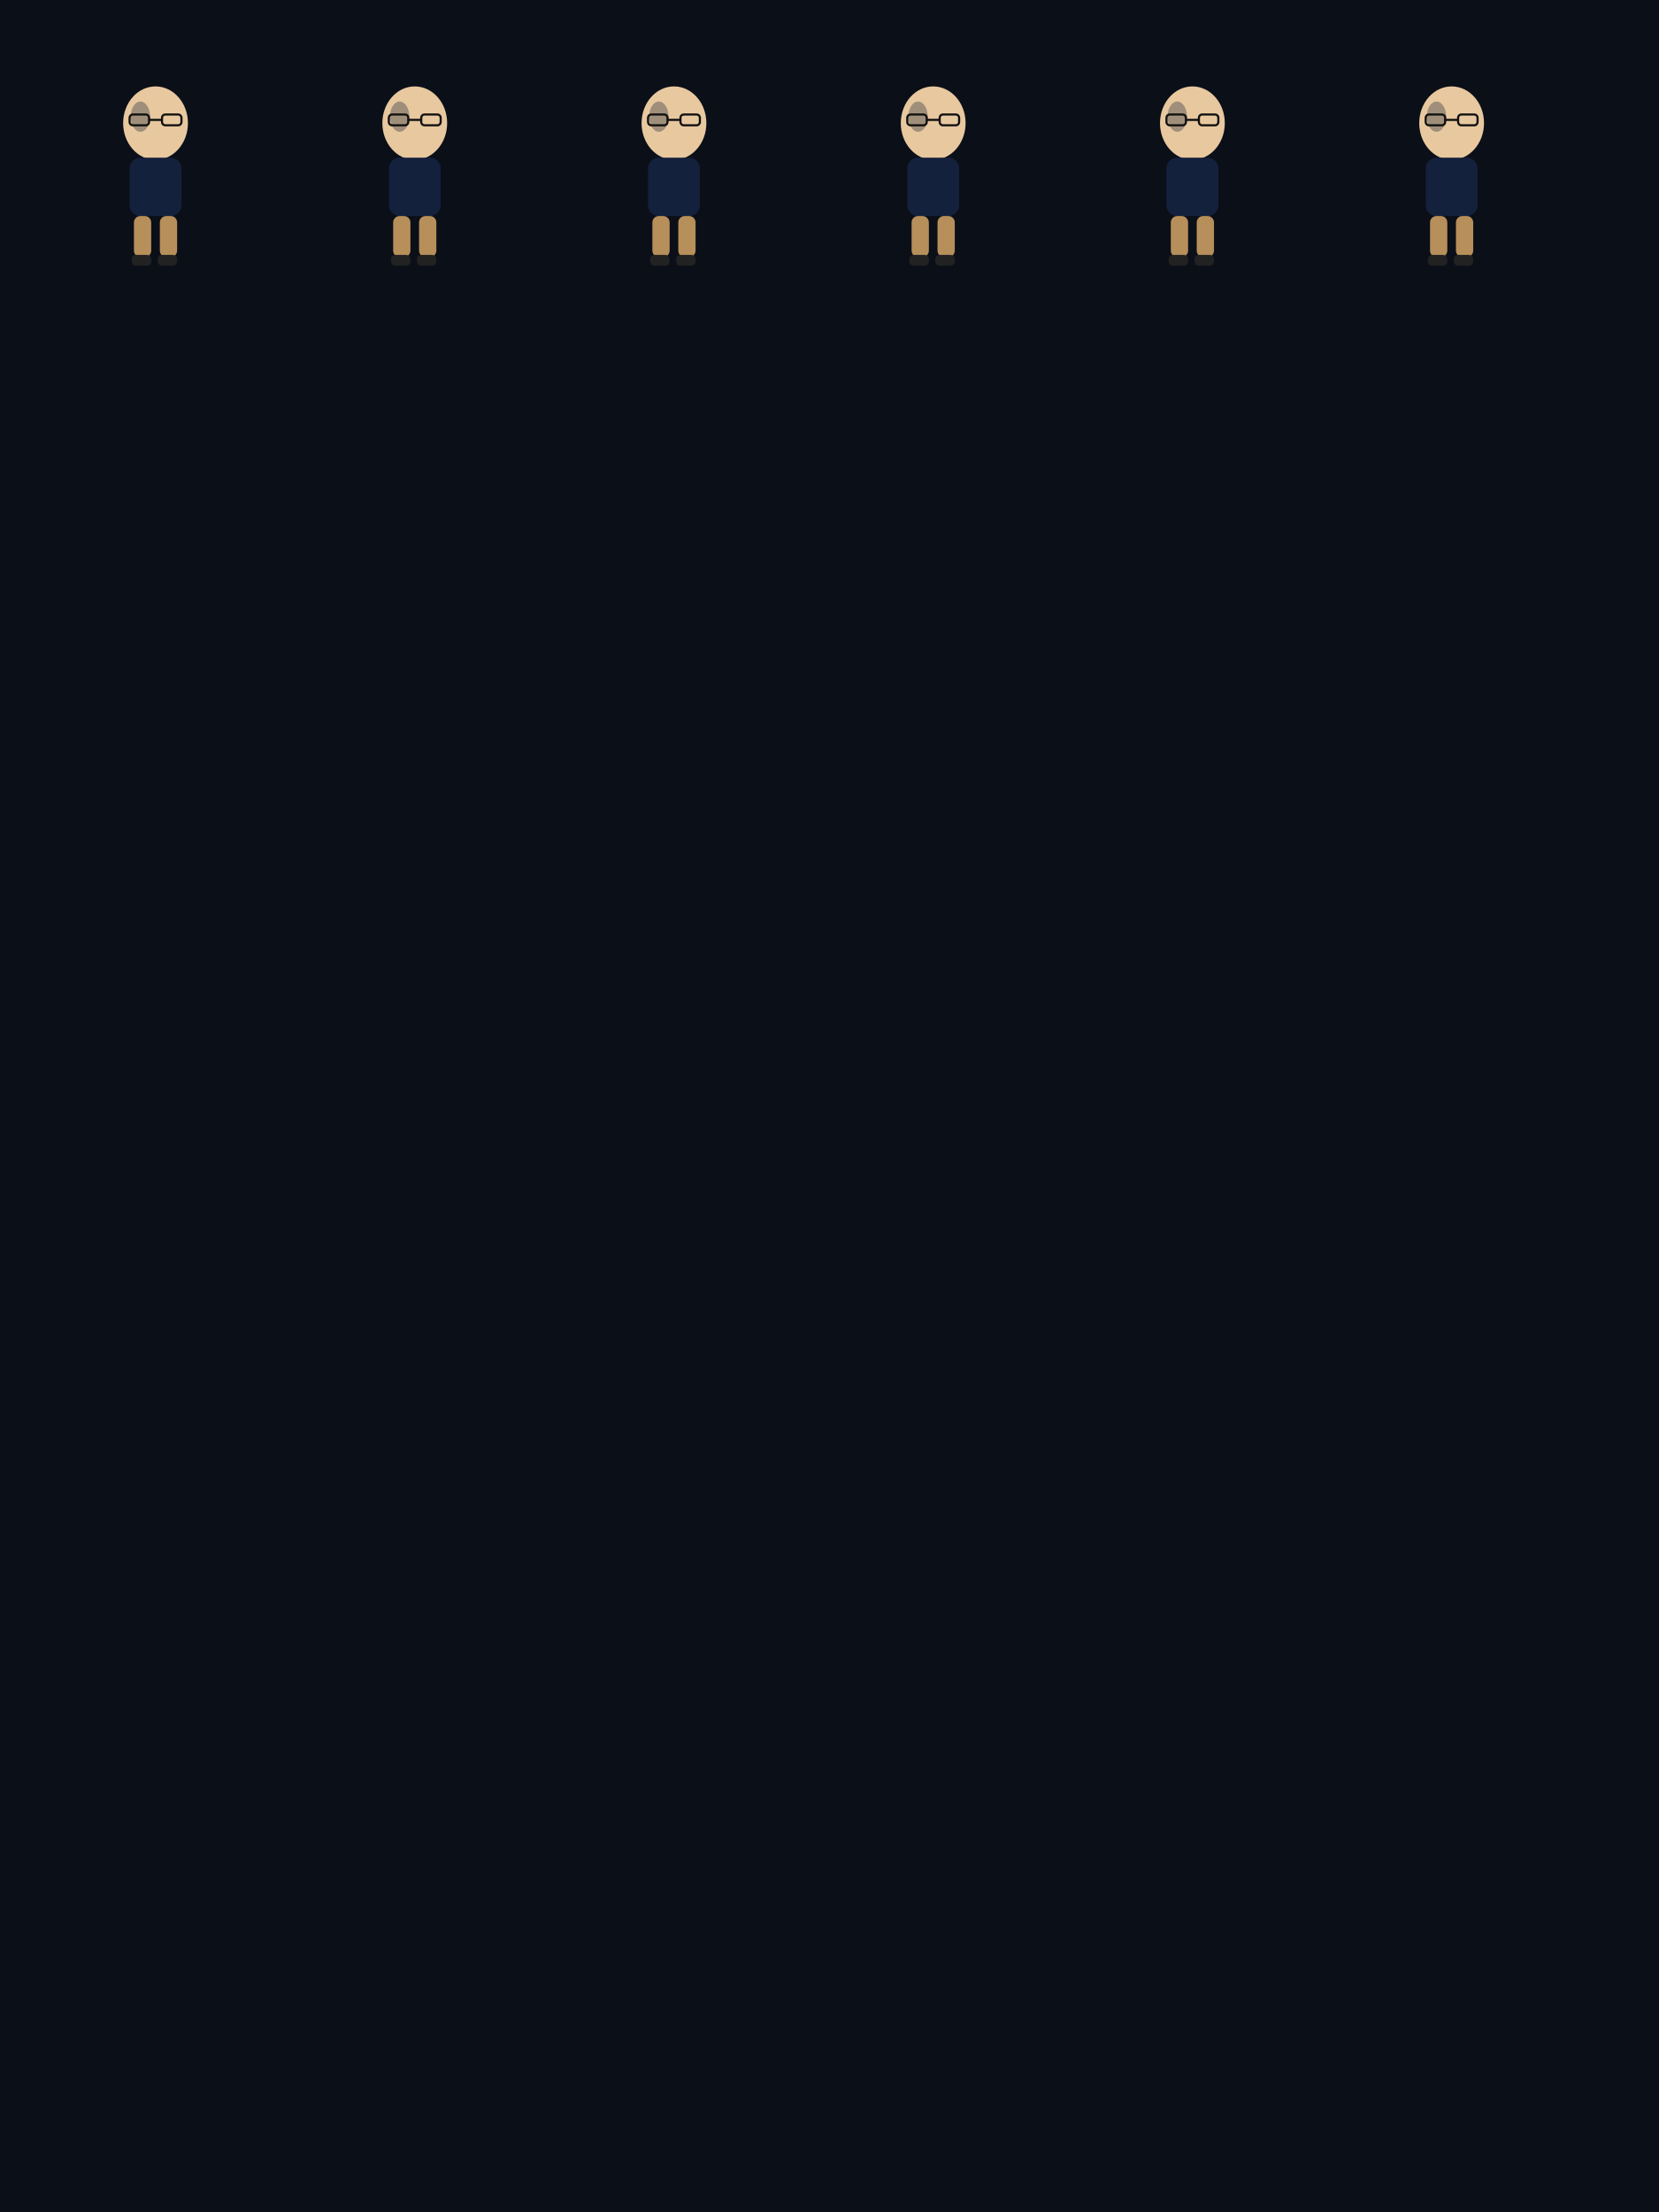
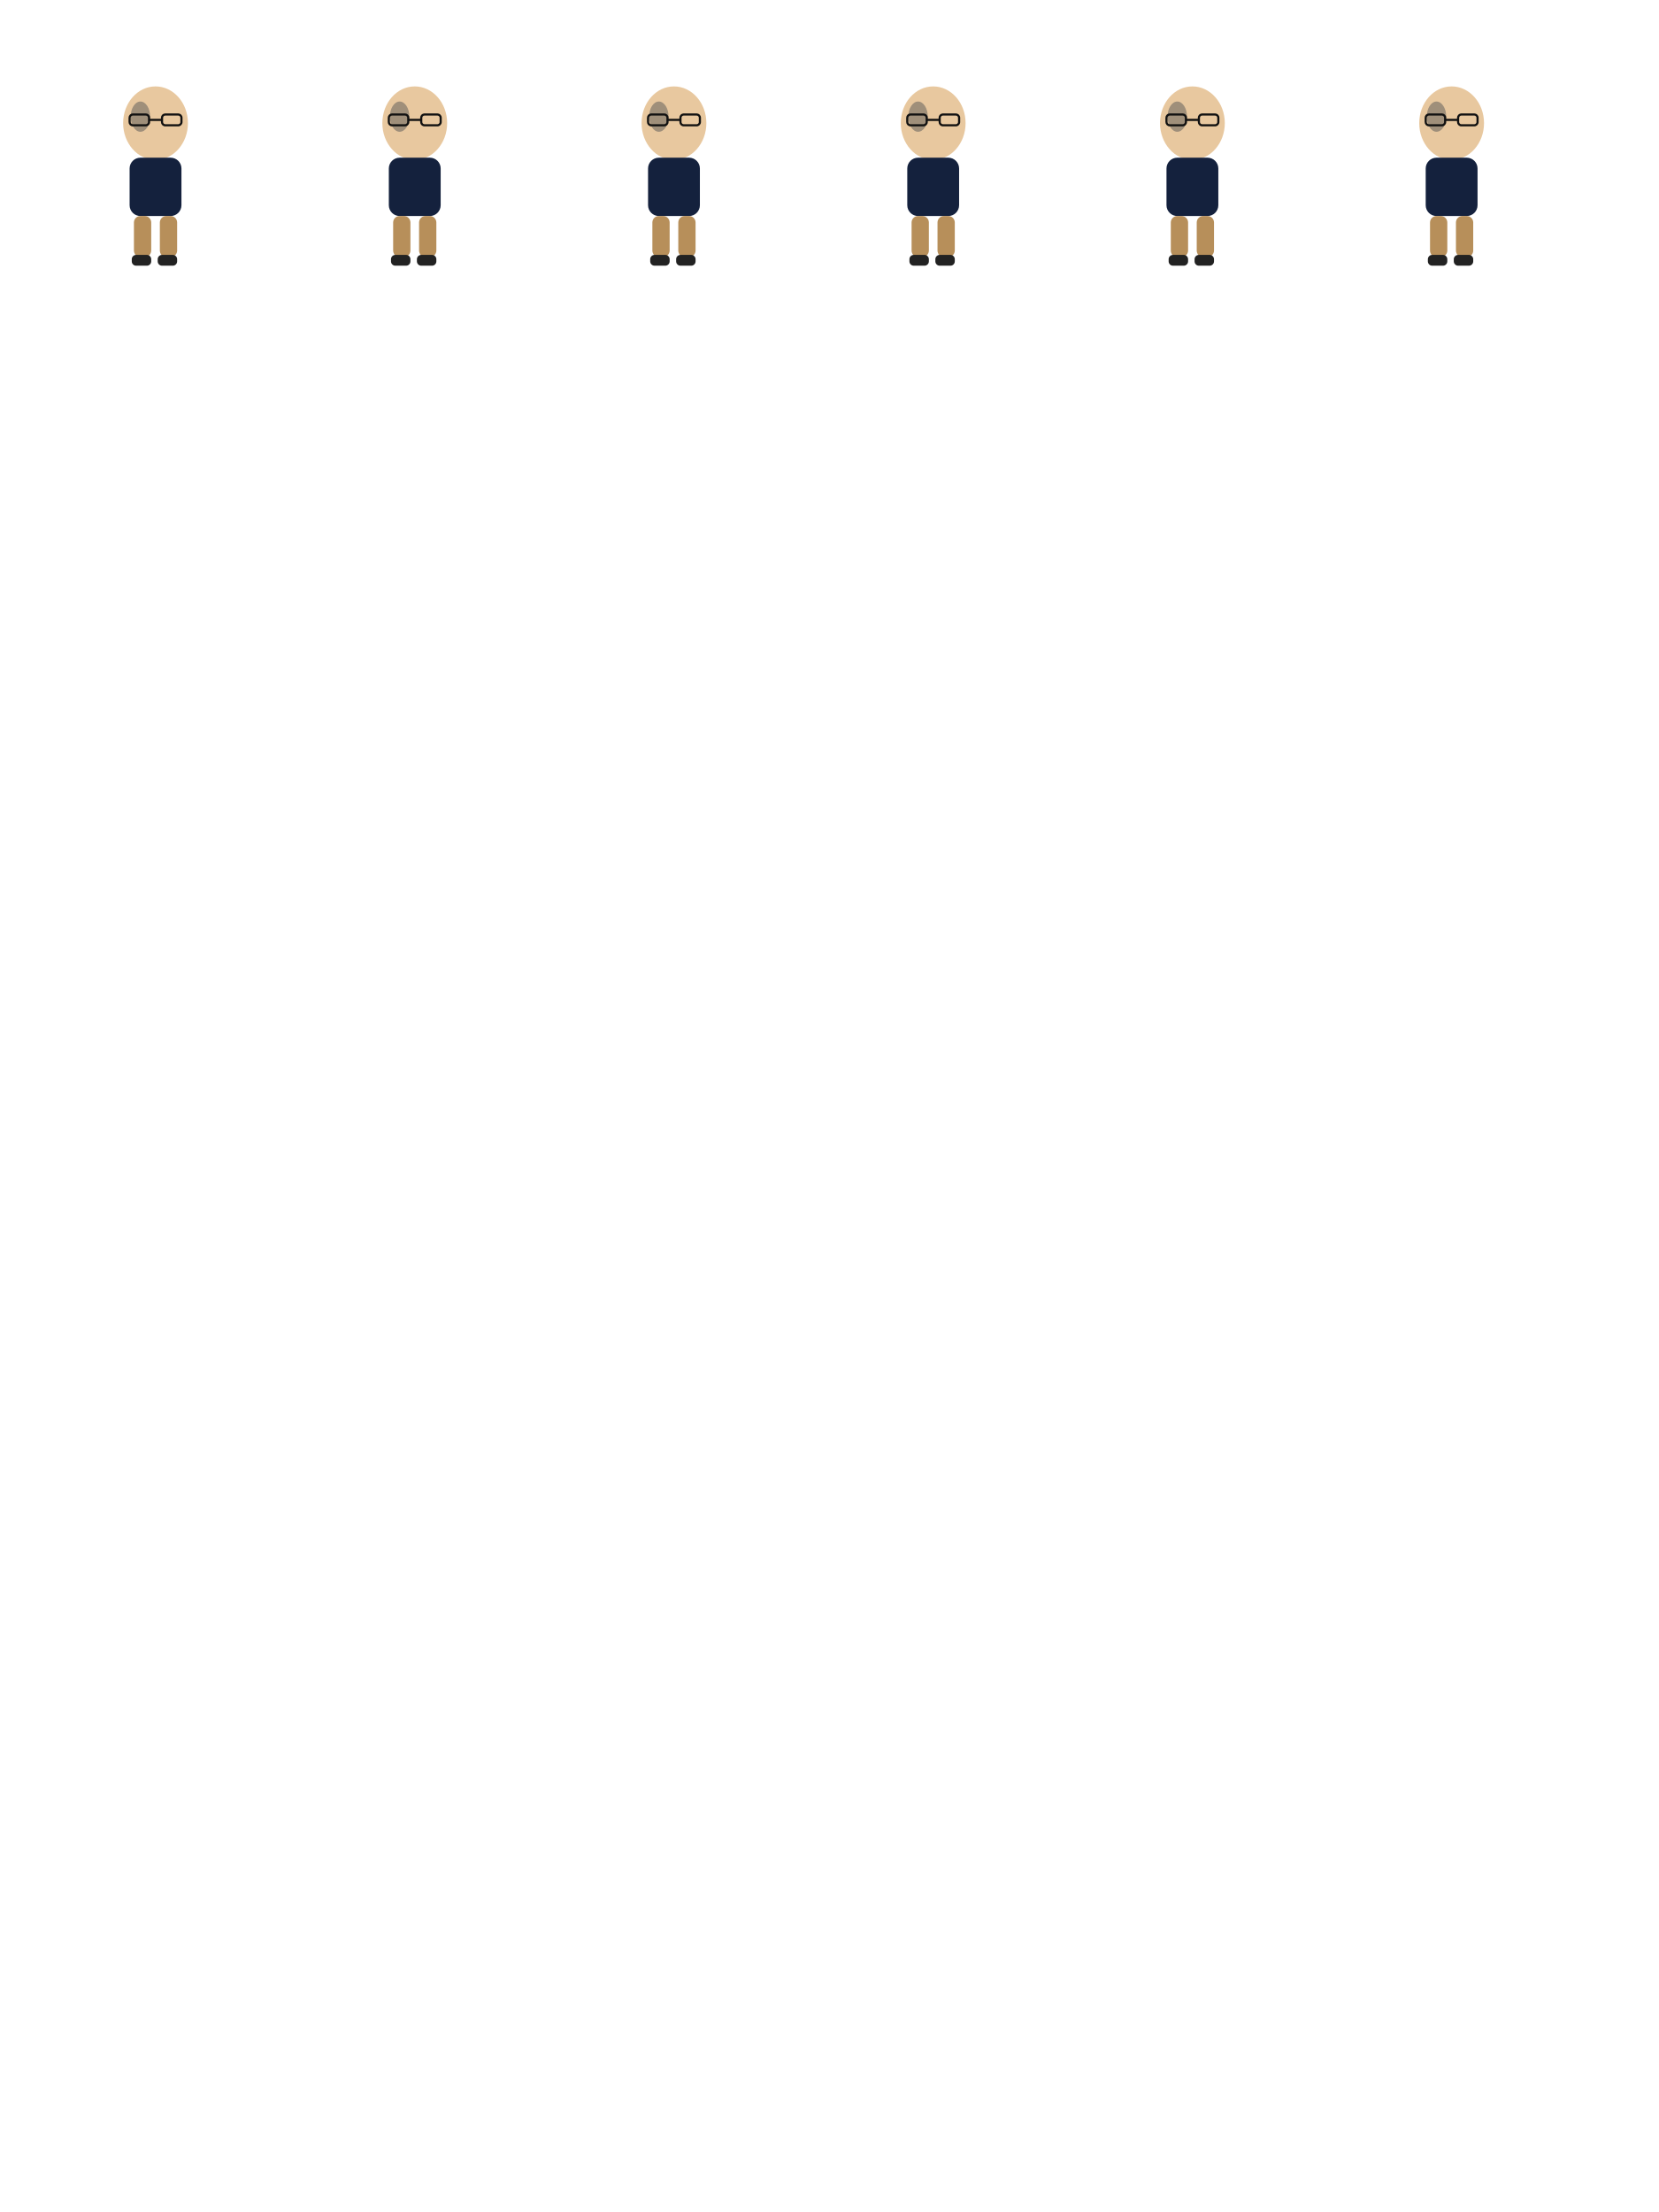
<svg xmlns="http://www.w3.org/2000/svg" width="1536" height="2048" viewBox="0 0 1536 2048" role="img" aria-label="吾郎スプライトシート（参照用）">
-   <rect width="1536" height="2048" fill="#0b0f18" />
+   <rect width="1536" height="2048" fill="none" />
  <g transform="translate(80,70)">
    <use href="#goro" />
  </g>
  <g transform="translate(320,70)">
    <use href="#goro" />
  </g>
  <g transform="translate(560,70)">
    <use href="#goro" />
  </g>
  <g transform="translate(800,70)">
    <use href="#goro" />
  </g>
  <g transform="translate(1040,70)">
    <use href="#goro" />
  </g>
  <g transform="translate(1280,70)">
    <use href="#goro" />
  </g>
  <defs>
    <g id="goro">
      <ellipse cx="64" cy="44" rx="30" ry="34" fill="#e8c89f" />
      <ellipse cx="50" cy="38" rx="9" ry="14" fill="#555" opacity="0.5" />
      <rect x="40" y="36" width="18" height="10" rx="3" fill="none" stroke="#111" stroke-width="2" />
      <rect x="70" y="36" width="18" height="10" rx="3" fill="none" stroke="#111" stroke-width="2" />
      <rect x="58" y="40" width="12" height="2" fill="#111" />
      <rect x="40" y="76" width="48" height="54" rx="10" fill="#14213d" />
      <rect x="44" y="130" width="16" height="38" rx="6" fill="#b78f5a" />
      <rect x="68" y="130" width="16" height="38" rx="6" fill="#b78f5a" />
      <rect x="42" y="166" width="18" height="10" rx="4" fill="#222" />
      <rect x="66" y="166" width="18" height="10" rx="4" fill="#222" />
    </g>
  </defs>
</svg>
